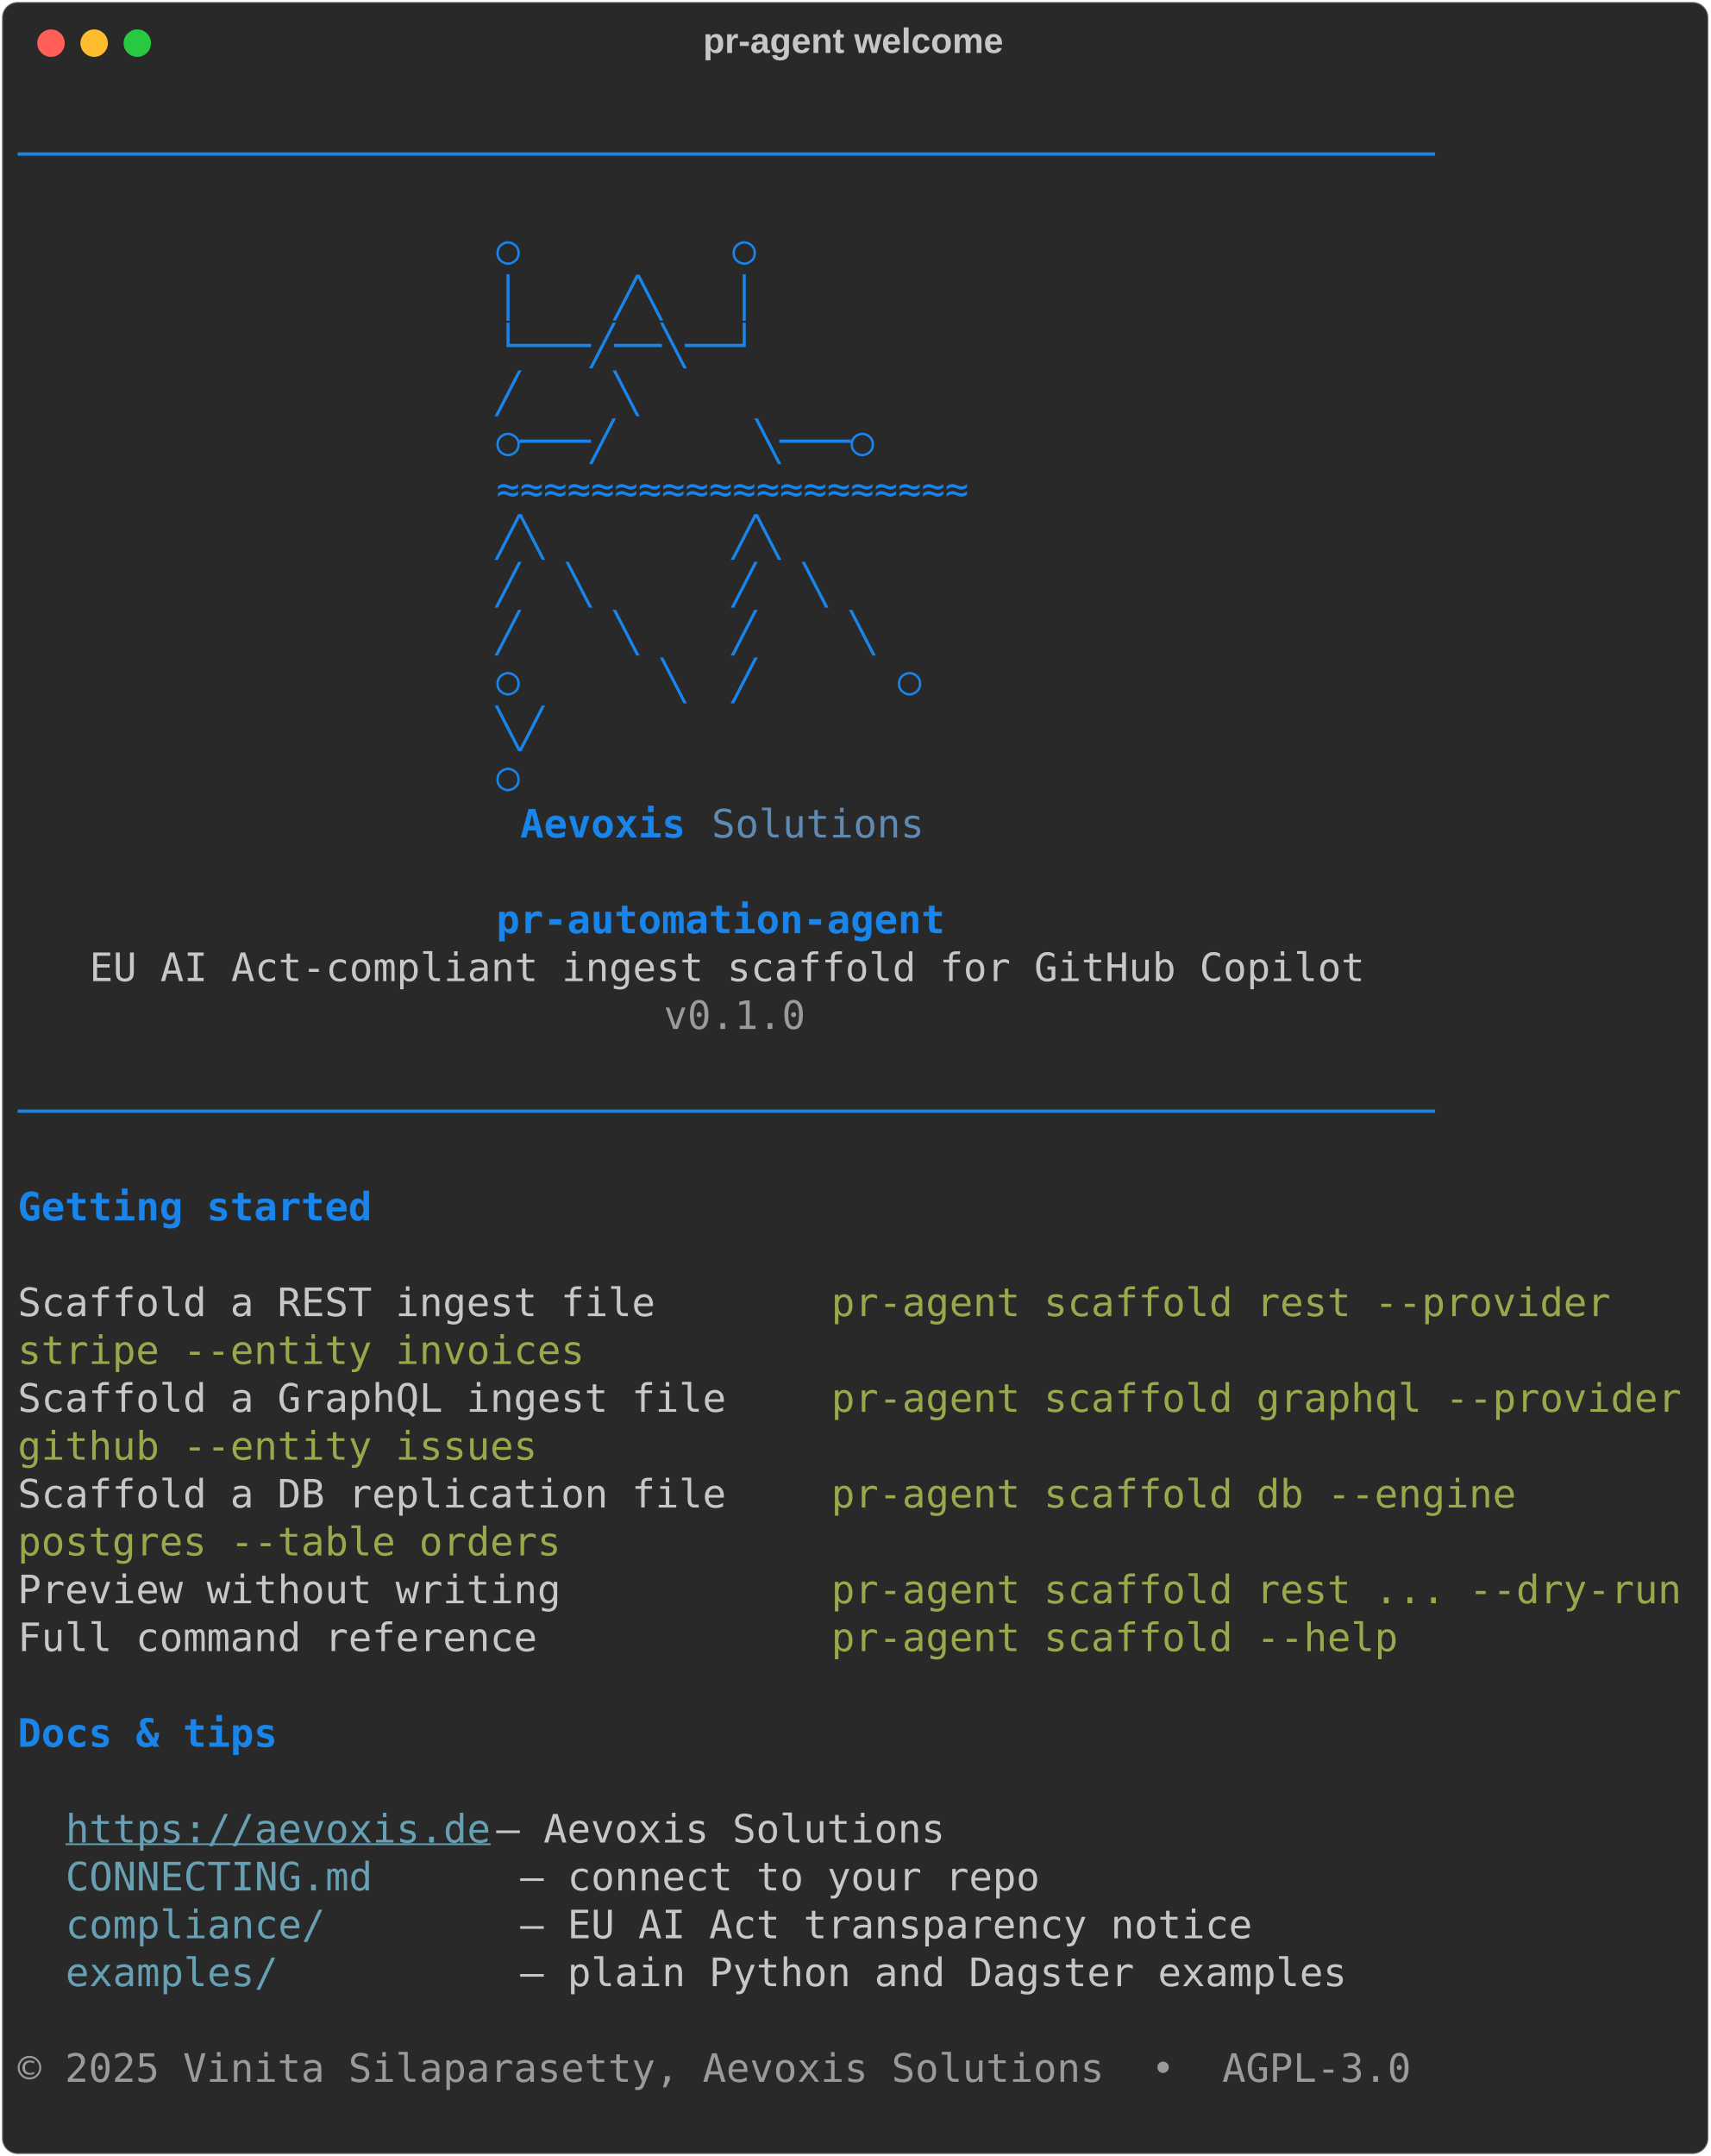
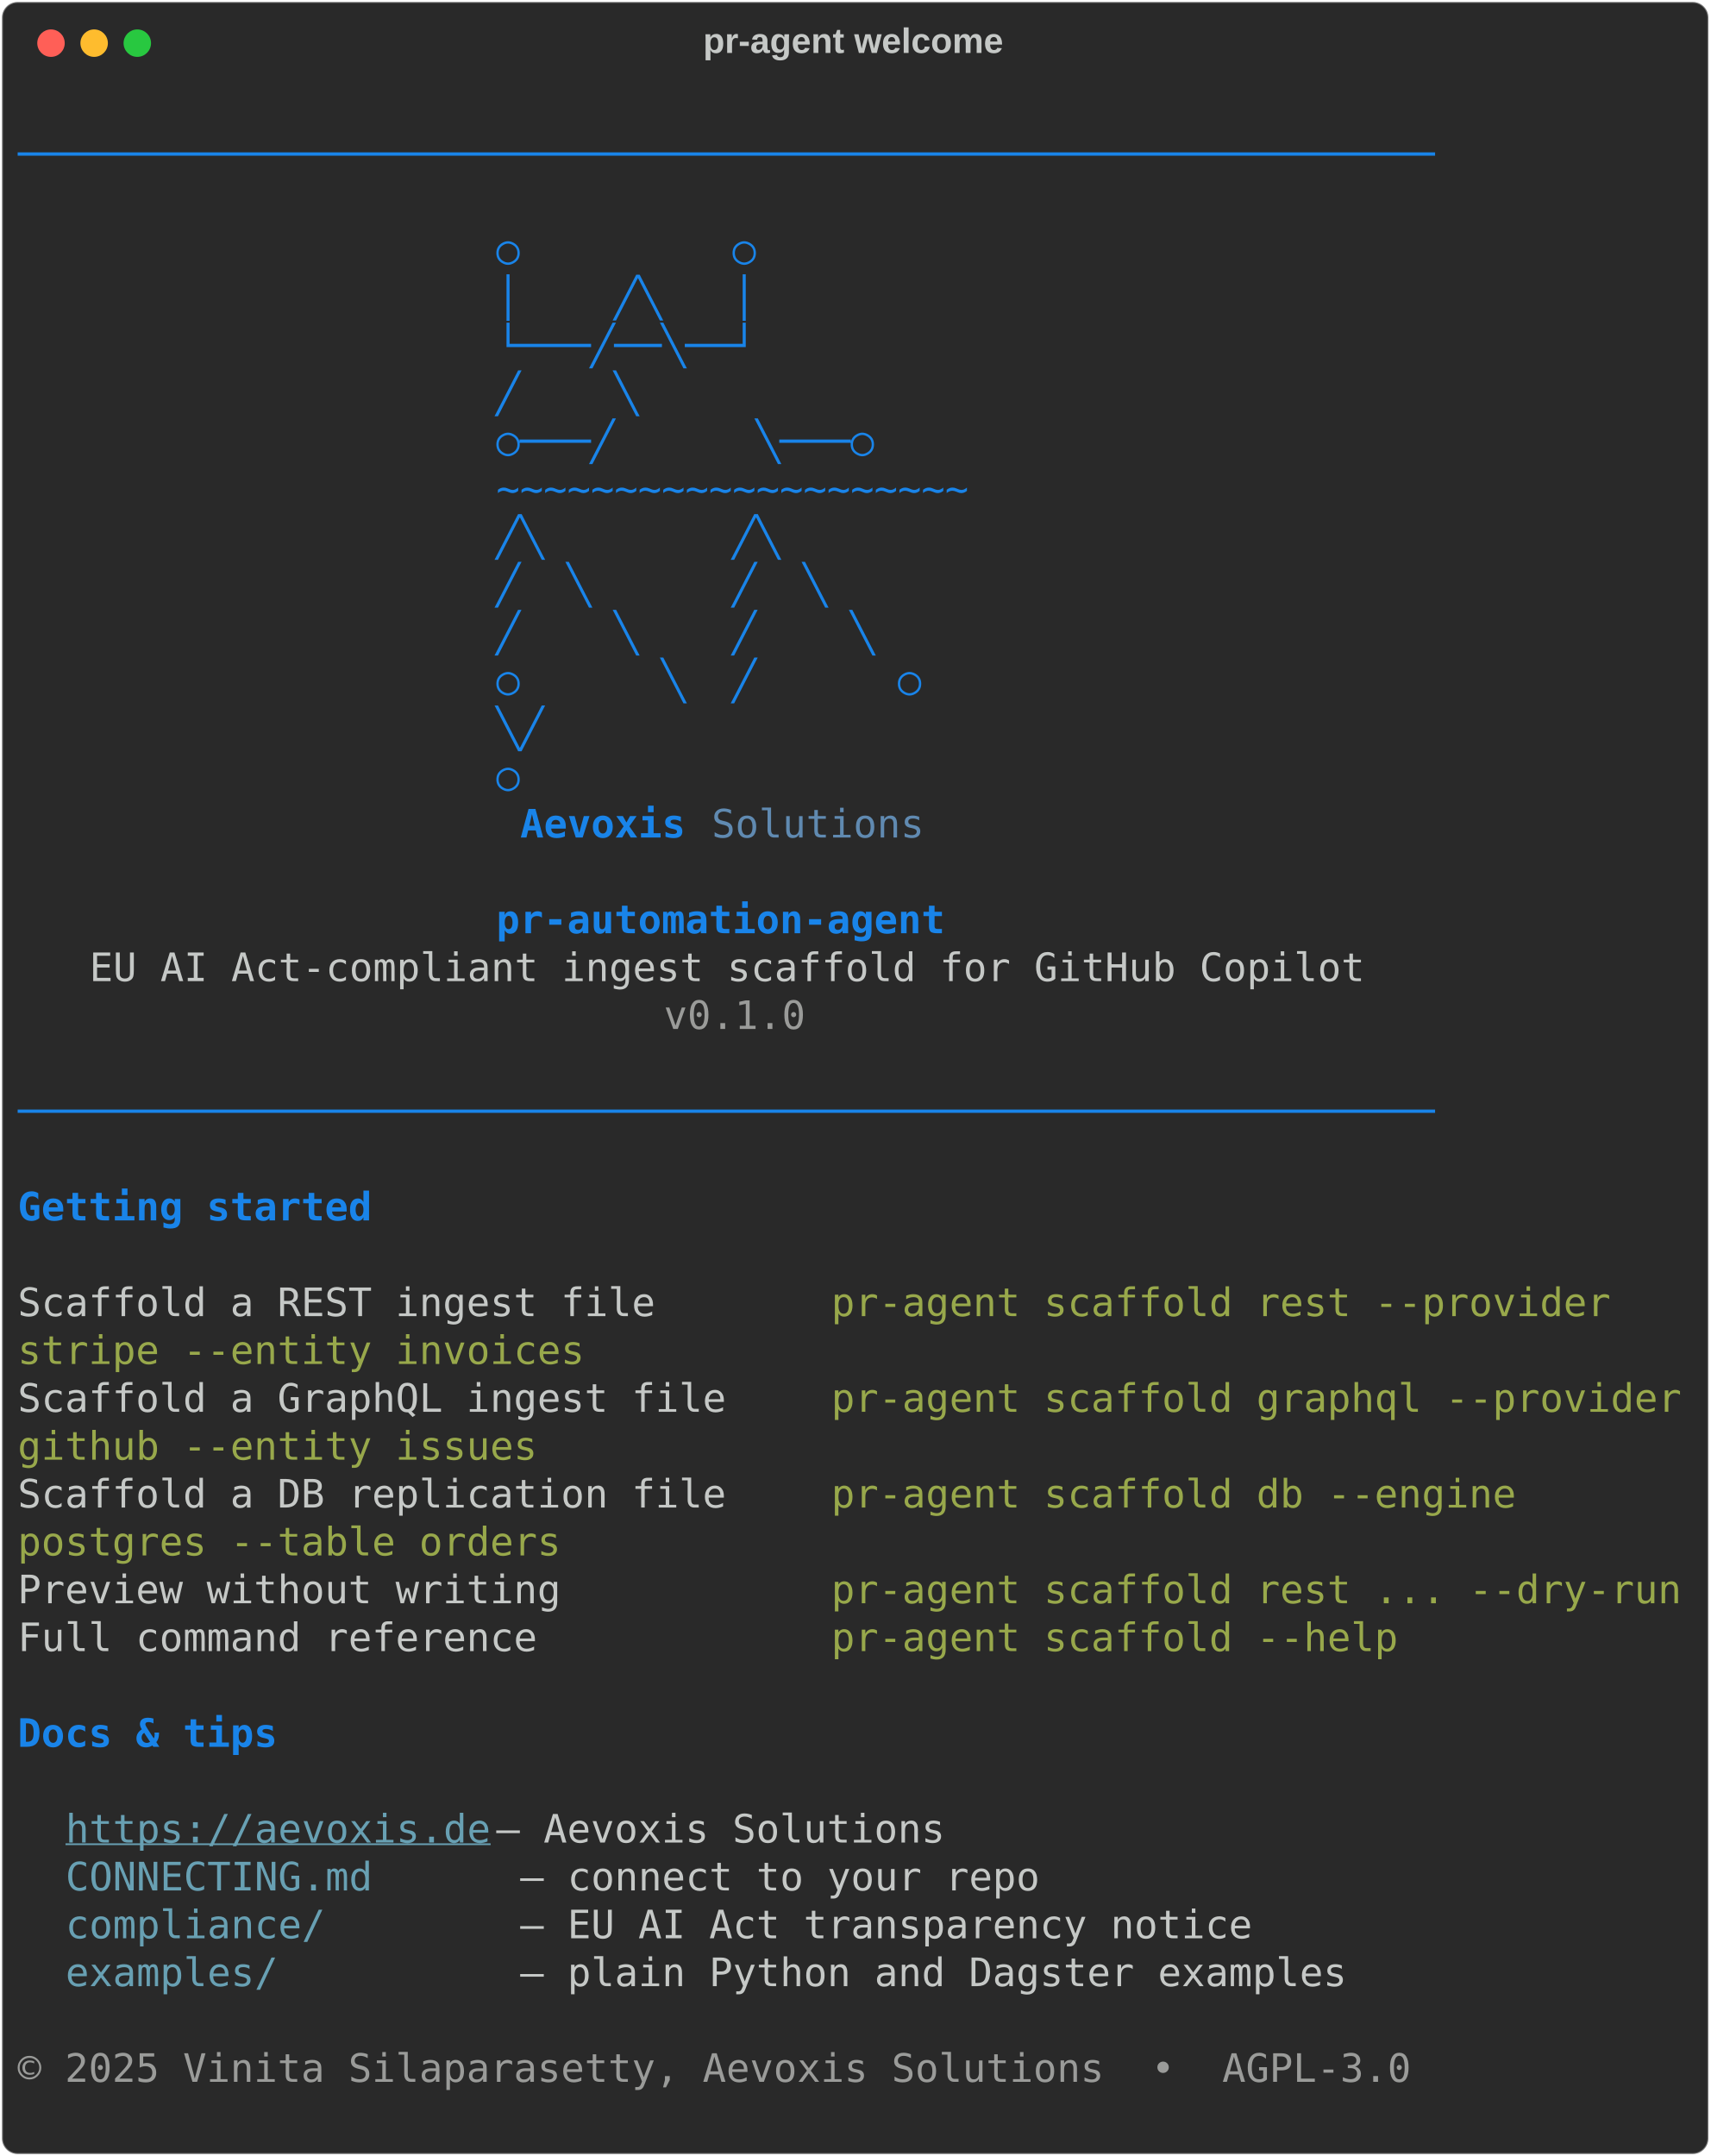
<svg xmlns="http://www.w3.org/2000/svg" class="rich-terminal" viewBox="0 0 872 1099.2">
  <style>

    @font-face {
        font-family: "Fira Code";
        src: local("FiraCode-Regular"),
                url("https://cdnjs.cloudflare.com/ajax/libs/firacode/6.2.0/woff2/FiraCode-Regular.woff2") format("woff2"),
                url("https://cdnjs.cloudflare.com/ajax/libs/firacode/6.2.0/woff/FiraCode-Regular.woff") format("woff");
        font-style: normal;
        font-weight: 400;
    }
    @font-face {
        font-family: "Fira Code";
        src: local("FiraCode-Bold"),
                url("https://cdnjs.cloudflare.com/ajax/libs/firacode/6.2.0/woff2/FiraCode-Bold.woff2") format("woff2"),
                url("https://cdnjs.cloudflare.com/ajax/libs/firacode/6.2.0/woff/FiraCode-Bold.woff") format("woff");
        font-style: bold;
        font-weight: 700;
    }

-     .terminal-3923026582-matrix {
+     .terminal-3276047730-matrix {
        font-family: Fira Code, monospace;
        font-size: 20px;
        line-height: 24.4px;
        font-variant-east-asian: full-width;
    }

-     .terminal-3923026582-title {
+     .terminal-3276047730-title {
        font-size: 18px;
        font-weight: bold;
        font-family: arial;
    }

-     .terminal-3923026582-r1 { fill: #c5c8c6 }
- .terminal-3923026582-r2 { fill: #1984e9 }
- .terminal-3923026582-r3 { fill: #1984e9;font-weight: bold }
- .terminal-3923026582-r4 { fill: #608ab1 }
- .terminal-3923026582-r5 { fill: #9a9b99 }
- .terminal-3923026582-r6 { fill: #98a84b }
- .terminal-3923026582-r7 { fill: #68a0b3;text-decoration: underline; }
- .terminal-3923026582-r8 { fill: #68a0b3 }
+     .terminal-3276047730-r1 { fill: #c5c8c6 }
+ .terminal-3276047730-r2 { fill: #1984e9 }
+ .terminal-3276047730-r3 { fill: #1984e9;font-weight: bold }
+ .terminal-3276047730-r4 { fill: #608ab1 }
+ .terminal-3276047730-r5 { fill: #9a9b99 }
+ .terminal-3276047730-r6 { fill: #98a84b }
+ .terminal-3276047730-r7 { fill: #68a0b3;text-decoration: underline; }
+ .terminal-3276047730-r8 { fill: #68a0b3 }
    </style>
  <defs>
-     <clipPath id="terminal-3923026582-clip-terminal">
+     <clipPath id="terminal-3276047730-clip-terminal">
      <rect x="0" y="0" width="853.0" height="1048.2" />
    </clipPath>
-     <clipPath id="terminal-3923026582-line-0">
+     <clipPath id="terminal-3276047730-line-0">
      <rect x="0" y="1.5" width="854" height="24.65" />
    </clipPath>
-     <clipPath id="terminal-3923026582-line-1">
+     <clipPath id="terminal-3276047730-line-1">
      <rect x="0" y="25.9" width="854" height="24.65" />
    </clipPath>
-     <clipPath id="terminal-3923026582-line-2">
+     <clipPath id="terminal-3276047730-line-2">
      <rect x="0" y="50.3" width="854" height="24.65" />
    </clipPath>
-     <clipPath id="terminal-3923026582-line-3">
+     <clipPath id="terminal-3276047730-line-3">
      <rect x="0" y="74.7" width="854" height="24.65" />
    </clipPath>
-     <clipPath id="terminal-3923026582-line-4">
+     <clipPath id="terminal-3276047730-line-4">
      <rect x="0" y="99.1" width="854" height="24.65" />
    </clipPath>
-     <clipPath id="terminal-3923026582-line-5">
+     <clipPath id="terminal-3276047730-line-5">
      <rect x="0" y="123.5" width="854" height="24.65" />
    </clipPath>
-     <clipPath id="terminal-3923026582-line-6">
+     <clipPath id="terminal-3276047730-line-6">
      <rect x="0" y="147.9" width="854" height="24.65" />
    </clipPath>
-     <clipPath id="terminal-3923026582-line-7">
+     <clipPath id="terminal-3276047730-line-7">
      <rect x="0" y="172.3" width="854" height="24.65" />
    </clipPath>
-     <clipPath id="terminal-3923026582-line-8">
+     <clipPath id="terminal-3276047730-line-8">
      <rect x="0" y="196.7" width="854" height="24.65" />
    </clipPath>
-     <clipPath id="terminal-3923026582-line-9">
+     <clipPath id="terminal-3276047730-line-9">
      <rect x="0" y="221.1" width="854" height="24.65" />
    </clipPath>
-     <clipPath id="terminal-3923026582-line-10">
+     <clipPath id="terminal-3276047730-line-10">
      <rect x="0" y="245.5" width="854" height="24.65" />
    </clipPath>
-     <clipPath id="terminal-3923026582-line-11">
+     <clipPath id="terminal-3276047730-line-11">
      <rect x="0" y="269.9" width="854" height="24.65" />
    </clipPath>
-     <clipPath id="terminal-3923026582-line-12">
+     <clipPath id="terminal-3276047730-line-12">
      <rect x="0" y="294.3" width="854" height="24.65" />
    </clipPath>
-     <clipPath id="terminal-3923026582-line-13">
+     <clipPath id="terminal-3276047730-line-13">
      <rect x="0" y="318.7" width="854" height="24.65" />
    </clipPath>
-     <clipPath id="terminal-3923026582-line-14">
+     <clipPath id="terminal-3276047730-line-14">
      <rect x="0" y="343.1" width="854" height="24.65" />
    </clipPath>
-     <clipPath id="terminal-3923026582-line-15">
+     <clipPath id="terminal-3276047730-line-15">
      <rect x="0" y="367.5" width="854" height="24.65" />
    </clipPath>
-     <clipPath id="terminal-3923026582-line-16">
+     <clipPath id="terminal-3276047730-line-16">
      <rect x="0" y="391.9" width="854" height="24.65" />
    </clipPath>
-     <clipPath id="terminal-3923026582-line-17">
+     <clipPath id="terminal-3276047730-line-17">
      <rect x="0" y="416.3" width="854" height="24.65" />
    </clipPath>
-     <clipPath id="terminal-3923026582-line-18">
+     <clipPath id="terminal-3276047730-line-18">
      <rect x="0" y="440.7" width="854" height="24.65" />
    </clipPath>
-     <clipPath id="terminal-3923026582-line-19">
+     <clipPath id="terminal-3276047730-line-19">
      <rect x="0" y="465.1" width="854" height="24.65" />
    </clipPath>
-     <clipPath id="terminal-3923026582-line-20">
+     <clipPath id="terminal-3276047730-line-20">
      <rect x="0" y="489.5" width="854" height="24.65" />
    </clipPath>
-     <clipPath id="terminal-3923026582-line-21">
+     <clipPath id="terminal-3276047730-line-21">
      <rect x="0" y="513.9" width="854" height="24.65" />
    </clipPath>
-     <clipPath id="terminal-3923026582-line-22">
+     <clipPath id="terminal-3276047730-line-22">
      <rect x="0" y="538.3" width="854" height="24.65" />
    </clipPath>
-     <clipPath id="terminal-3923026582-line-23">
+     <clipPath id="terminal-3276047730-line-23">
      <rect x="0" y="562.7" width="854" height="24.65" />
    </clipPath>
-     <clipPath id="terminal-3923026582-line-24">
+     <clipPath id="terminal-3276047730-line-24">
      <rect x="0" y="587.1" width="854" height="24.65" />
    </clipPath>
-     <clipPath id="terminal-3923026582-line-25">
+     <clipPath id="terminal-3276047730-line-25">
      <rect x="0" y="611.5" width="854" height="24.65" />
    </clipPath>
-     <clipPath id="terminal-3923026582-line-26">
+     <clipPath id="terminal-3276047730-line-26">
      <rect x="0" y="635.9" width="854" height="24.65" />
    </clipPath>
-     <clipPath id="terminal-3923026582-line-27">
+     <clipPath id="terminal-3276047730-line-27">
      <rect x="0" y="660.3" width="854" height="24.65" />
    </clipPath>
-     <clipPath id="terminal-3923026582-line-28">
+     <clipPath id="terminal-3276047730-line-28">
      <rect x="0" y="684.7" width="854" height="24.65" />
    </clipPath>
-     <clipPath id="terminal-3923026582-line-29">
+     <clipPath id="terminal-3276047730-line-29">
      <rect x="0" y="709.1" width="854" height="24.65" />
    </clipPath>
-     <clipPath id="terminal-3923026582-line-30">
+     <clipPath id="terminal-3276047730-line-30">
      <rect x="0" y="733.5" width="854" height="24.65" />
    </clipPath>
-     <clipPath id="terminal-3923026582-line-31">
+     <clipPath id="terminal-3276047730-line-31">
      <rect x="0" y="757.9" width="854" height="24.65" />
    </clipPath>
-     <clipPath id="terminal-3923026582-line-32">
+     <clipPath id="terminal-3276047730-line-32">
      <rect x="0" y="782.3" width="854" height="24.65" />
    </clipPath>
-     <clipPath id="terminal-3923026582-line-33">
+     <clipPath id="terminal-3276047730-line-33">
      <rect x="0" y="806.7" width="854" height="24.65" />
    </clipPath>
-     <clipPath id="terminal-3923026582-line-34">
+     <clipPath id="terminal-3276047730-line-34">
      <rect x="0" y="831.1" width="854" height="24.65" />
    </clipPath>
-     <clipPath id="terminal-3923026582-line-35">
+     <clipPath id="terminal-3276047730-line-35">
      <rect x="0" y="855.5" width="854" height="24.65" />
    </clipPath>
-     <clipPath id="terminal-3923026582-line-36">
+     <clipPath id="terminal-3276047730-line-36">
      <rect x="0" y="879.9" width="854" height="24.65" />
    </clipPath>
-     <clipPath id="terminal-3923026582-line-37">
+     <clipPath id="terminal-3276047730-line-37">
      <rect x="0" y="904.3" width="854" height="24.65" />
    </clipPath>
-     <clipPath id="terminal-3923026582-line-38">
+     <clipPath id="terminal-3276047730-line-38">
      <rect x="0" y="928.7" width="854" height="24.65" />
    </clipPath>
-     <clipPath id="terminal-3923026582-line-39">
+     <clipPath id="terminal-3276047730-line-39">
      <rect x="0" y="953.1" width="854" height="24.65" />
    </clipPath>
-     <clipPath id="terminal-3923026582-line-40">
+     <clipPath id="terminal-3276047730-line-40">
      <rect x="0" y="977.5" width="854" height="24.65" />
    </clipPath>
-     <clipPath id="terminal-3923026582-line-41">
+     <clipPath id="terminal-3276047730-line-41">
      <rect x="0" y="1001.9" width="854" height="24.65" />
    </clipPath>
  </defs>
  <rect fill="#292929" stroke="rgba(255,255,255,0.35)" stroke-width="1" x="1" y="1" width="870" height="1097.2" rx="8" />
-   <text class="terminal-3923026582-title" fill="#c5c8c6" text-anchor="middle" x="435" y="27">pr-agent welcome</text>
+   <text class="terminal-3276047730-title" fill="#c5c8c6" text-anchor="middle" x="435" y="27">pr-agent welcome</text>
  <g transform="translate(26,22)">
    <circle cx="0" cy="0" r="7" fill="#ff5f57" />
    <circle cx="22" cy="0" r="7" fill="#febc2e" />
    <circle cx="44" cy="0" r="7" fill="#28c840" />
  </g>
-   <g transform="translate(9, 41)" clip-path="url(#terminal-3923026582-clip-terminal)">
-     <g class="terminal-3923026582-matrix">
-       <text class="terminal-3923026582-r1" x="854" y="20" textLength="12.2" clip-path="url(#terminal-3923026582-line-0)">
- </text>
-       <text class="terminal-3923026582-r2" x="0" y="44.4" textLength="732" clip-path="url(#terminal-3923026582-line-1)">────────────────────────────────────────────────────────────</text>
-       <text class="terminal-3923026582-r1" x="854" y="44.4" textLength="12.2" clip-path="url(#terminal-3923026582-line-1)">
- </text>
-       <text class="terminal-3923026582-r1" x="854" y="68.8" textLength="12.2" clip-path="url(#terminal-3923026582-line-2)">
- </text>
-       <text class="terminal-3923026582-r2" x="244" y="93.2" textLength="244" clip-path="url(#terminal-3923026582-line-3)">    ○         ○     </text>
-       <text class="terminal-3923026582-r1" x="854" y="93.2" textLength="12.2" clip-path="url(#terminal-3923026582-line-3)">
- </text>
-       <text class="terminal-3923026582-r2" x="244" y="117.6" textLength="244" clip-path="url(#terminal-3923026582-line-4)">    │    ╱╲   │     </text>
-       <text class="terminal-3923026582-r1" x="854" y="117.6" textLength="12.2" clip-path="url(#terminal-3923026582-line-4)">
- </text>
-       <text class="terminal-3923026582-r2" x="244" y="142" textLength="244" clip-path="url(#terminal-3923026582-line-5)">    └───╱──╲──┘     </text>
-       <text class="terminal-3923026582-r1" x="854" y="142" textLength="12.2" clip-path="url(#terminal-3923026582-line-5)">
- </text>
-       <text class="terminal-3923026582-r2" x="244" y="166.4" textLength="244" clip-path="url(#terminal-3923026582-line-6)">       ╱    ╲       </text>
-       <text class="terminal-3923026582-r1" x="854" y="166.4" textLength="12.2" clip-path="url(#terminal-3923026582-line-6)">
- </text>
-       <text class="terminal-3923026582-r2" x="244" y="190.8" textLength="244" clip-path="url(#terminal-3923026582-line-7)">  ○───╱      ╲───○  </text>
-       <text class="terminal-3923026582-r1" x="854" y="190.8" textLength="12.2" clip-path="url(#terminal-3923026582-line-7)">
- </text>
-       <text class="terminal-3923026582-r2" x="244" y="215.2" textLength="244" clip-path="url(#terminal-3923026582-line-8)">≈≈≈≈≈≈≈≈≈≈≈≈≈≈≈≈≈≈≈≈</text>
-       <text class="terminal-3923026582-r1" x="854" y="215.2" textLength="12.2" clip-path="url(#terminal-3923026582-line-8)">
- </text>
-       <text class="terminal-3923026582-r2" x="244" y="239.6" textLength="244" clip-path="url(#terminal-3923026582-line-9)">   ╱╲        ╱╲     </text>
-       <text class="terminal-3923026582-r1" x="854" y="239.6" textLength="12.2" clip-path="url(#terminal-3923026582-line-9)">
- </text>
-       <text class="terminal-3923026582-r2" x="244" y="264" textLength="244" clip-path="url(#terminal-3923026582-line-10)">  ╱  ╲      ╱  ╲    </text>
-       <text class="terminal-3923026582-r1" x="854" y="264" textLength="12.2" clip-path="url(#terminal-3923026582-line-10)">
- </text>
-       <text class="terminal-3923026582-r2" x="244" y="288.4" textLength="244" clip-path="url(#terminal-3923026582-line-11)"> ╱    ╲    ╱    ╲   </text>
-       <text class="terminal-3923026582-r1" x="854" y="288.4" textLength="12.2" clip-path="url(#terminal-3923026582-line-11)">
- </text>
-       <text class="terminal-3923026582-r2" x="244" y="312.8" textLength="244" clip-path="url(#terminal-3923026582-line-12)">○      ╲  ╱      ○  </text>
-       <text class="terminal-3923026582-r1" x="854" y="312.8" textLength="12.2" clip-path="url(#terminal-3923026582-line-12)">
- </text>
-       <text class="terminal-3923026582-r2" x="244" y="337.2" textLength="244" clip-path="url(#terminal-3923026582-line-13)">        ╲╱          </text>
-       <text class="terminal-3923026582-r1" x="854" y="337.2" textLength="12.2" clip-path="url(#terminal-3923026582-line-13)">
- </text>
-       <text class="terminal-3923026582-r2" x="244" y="361.6" textLength="244" clip-path="url(#terminal-3923026582-line-14)">         ○          </text>
-       <text class="terminal-3923026582-r1" x="854" y="361.6" textLength="12.2" clip-path="url(#terminal-3923026582-line-14)">
- </text>
-       <text class="terminal-3923026582-r3" x="256.2" y="386" textLength="85.4" clip-path="url(#terminal-3923026582-line-15)">Aevoxis</text>
-       <text class="terminal-3923026582-r4" x="353.8" y="386" textLength="109.8" clip-path="url(#terminal-3923026582-line-15)">Solutions</text>
-       <text class="terminal-3923026582-r1" x="854" y="386" textLength="12.2" clip-path="url(#terminal-3923026582-line-15)">
- </text>
-       <text class="terminal-3923026582-r1" x="854" y="410.4" textLength="12.2" clip-path="url(#terminal-3923026582-line-16)">
- </text>
-       <text class="terminal-3923026582-r3" x="244" y="434.8" textLength="231.8" clip-path="url(#terminal-3923026582-line-17)">pr-automation-agent</text>
-       <text class="terminal-3923026582-r1" x="854" y="434.8" textLength="12.2" clip-path="url(#terminal-3923026582-line-17)">
- </text>
-       <text class="terminal-3923026582-r1" x="36.6" y="459.2" textLength="658.8" clip-path="url(#terminal-3923026582-line-18)">EU AI Act-compliant ingest scaffold for GitHub Copilot</text>
-       <text class="terminal-3923026582-r1" x="854" y="459.2" textLength="12.2" clip-path="url(#terminal-3923026582-line-18)">
- </text>
-       <text class="terminal-3923026582-r5" x="329.4" y="483.6" textLength="73.2" clip-path="url(#terminal-3923026582-line-19)">v0.1.0</text>
-       <text class="terminal-3923026582-r1" x="854" y="483.6" textLength="12.2" clip-path="url(#terminal-3923026582-line-19)">
- </text>
-       <text class="terminal-3923026582-r1" x="854" y="508" textLength="12.2" clip-path="url(#terminal-3923026582-line-20)">
- </text>
-       <text class="terminal-3923026582-r2" x="0" y="532.4" textLength="732" clip-path="url(#terminal-3923026582-line-21)">────────────────────────────────────────────────────────────</text>
-       <text class="terminal-3923026582-r1" x="854" y="532.4" textLength="12.2" clip-path="url(#terminal-3923026582-line-21)">
- </text>
-       <text class="terminal-3923026582-r1" x="854" y="556.8" textLength="12.2" clip-path="url(#terminal-3923026582-line-22)">
- </text>
-       <text class="terminal-3923026582-r3" x="0" y="581.2" textLength="207.4" clip-path="url(#terminal-3923026582-line-23)">  Getting started</text>
-       <text class="terminal-3923026582-r1" x="854" y="581.2" textLength="12.2" clip-path="url(#terminal-3923026582-line-23)">
- </text>
-       <text class="terminal-3923026582-r1" x="854" y="605.6" textLength="12.2" clip-path="url(#terminal-3923026582-line-24)">
- </text>
-       <text class="terminal-3923026582-r1" x="0" y="630" textLength="414.8" clip-path="url(#terminal-3923026582-line-25)">  Scaffold a REST ingest file     </text>
-       <text class="terminal-3923026582-r6" x="414.8" y="630" textLength="414.8" clip-path="url(#terminal-3923026582-line-25)">pr-agent scaffold rest --provider </text>
-       <text class="terminal-3923026582-r1" x="854" y="630" textLength="12.2" clip-path="url(#terminal-3923026582-line-25)">
- </text>
-       <text class="terminal-3923026582-r6" x="0" y="654.4" textLength="292.8" clip-path="url(#terminal-3923026582-line-26)">stripe --entity invoices</text>
-       <text class="terminal-3923026582-r1" x="854" y="654.4" textLength="12.2" clip-path="url(#terminal-3923026582-line-26)">
- </text>
-       <text class="terminal-3923026582-r1" x="0" y="678.8" textLength="414.8" clip-path="url(#terminal-3923026582-line-27)">  Scaffold a GraphQL ingest file  </text>
-       <text class="terminal-3923026582-r6" x="414.8" y="678.8" textLength="439.2" clip-path="url(#terminal-3923026582-line-27)">pr-agent scaffold graphql --provider</text>
-       <text class="terminal-3923026582-r1" x="854" y="678.8" textLength="12.2" clip-path="url(#terminal-3923026582-line-27)">
- </text>
-       <text class="terminal-3923026582-r6" x="0" y="703.2" textLength="268.4" clip-path="url(#terminal-3923026582-line-28)">github --entity issues</text>
-       <text class="terminal-3923026582-r1" x="854" y="703.2" textLength="12.2" clip-path="url(#terminal-3923026582-line-28)">
- </text>
-       <text class="terminal-3923026582-r1" x="0" y="727.6" textLength="414.8" clip-path="url(#terminal-3923026582-line-29)">  Scaffold a DB replication file  </text>
-       <text class="terminal-3923026582-r6" x="414.8" y="727.6" textLength="366" clip-path="url(#terminal-3923026582-line-29)">pr-agent scaffold db --engine </text>
-       <text class="terminal-3923026582-r1" x="854" y="727.6" textLength="12.2" clip-path="url(#terminal-3923026582-line-29)">
- </text>
-       <text class="terminal-3923026582-r6" x="0" y="752" textLength="280.6" clip-path="url(#terminal-3923026582-line-30)">postgres --table orders</text>
-       <text class="terminal-3923026582-r1" x="854" y="752" textLength="12.2" clip-path="url(#terminal-3923026582-line-30)">
- </text>
-       <text class="terminal-3923026582-r1" x="0" y="776.4" textLength="414.8" clip-path="url(#terminal-3923026582-line-31)">  Preview without writing         </text>
-       <text class="terminal-3923026582-r6" x="414.8" y="776.4" textLength="439.2" clip-path="url(#terminal-3923026582-line-31)">pr-agent scaffold rest ... --dry-run</text>
-       <text class="terminal-3923026582-r1" x="854" y="776.4" textLength="12.2" clip-path="url(#terminal-3923026582-line-31)">
- </text>
-       <text class="terminal-3923026582-r1" x="0" y="800.8" textLength="414.8" clip-path="url(#terminal-3923026582-line-32)">  Full command reference          </text>
-       <text class="terminal-3923026582-r6" x="414.8" y="800.8" textLength="292.8" clip-path="url(#terminal-3923026582-line-32)">pr-agent scaffold --help</text>
-       <text class="terminal-3923026582-r1" x="854" y="800.8" textLength="12.2" clip-path="url(#terminal-3923026582-line-32)">
- </text>
-       <text class="terminal-3923026582-r1" x="854" y="825.2" textLength="12.2" clip-path="url(#terminal-3923026582-line-33)">
- </text>
-       <text class="terminal-3923026582-r3" x="0" y="849.6" textLength="158.6" clip-path="url(#terminal-3923026582-line-34)">  Docs &amp; tips</text>
-       <text class="terminal-3923026582-r1" x="854" y="849.6" textLength="12.2" clip-path="url(#terminal-3923026582-line-34)">
- </text>
-       <text class="terminal-3923026582-r1" x="854" y="874" textLength="12.2" clip-path="url(#terminal-3923026582-line-35)">
- </text>
-       <text class="terminal-3923026582-r7" x="24.4" y="898.4" textLength="219.6" clip-path="url(#terminal-3923026582-line-36)">https://aevoxis.de</text>
-       <text class="terminal-3923026582-r1" x="244" y="898.4" textLength="268.4" clip-path="url(#terminal-3923026582-line-36)">   — Aevoxis Solutions</text>
-       <text class="terminal-3923026582-r1" x="854" y="898.4" textLength="12.2" clip-path="url(#terminal-3923026582-line-36)">
- </text>
-       <text class="terminal-3923026582-r8" x="24.4" y="922.8" textLength="231.8" clip-path="url(#terminal-3923026582-line-37)">CONNECTING.md      </text>
-       <text class="terminal-3923026582-r1" x="256.2" y="922.8" textLength="305" clip-path="url(#terminal-3923026582-line-37)">   — connect to your repo</text>
-       <text class="terminal-3923026582-r1" x="854" y="922.8" textLength="12.2" clip-path="url(#terminal-3923026582-line-37)">
- </text>
-       <text class="terminal-3923026582-r8" x="24.4" y="947.2" textLength="231.8" clip-path="url(#terminal-3923026582-line-38)">compliance/        </text>
-       <text class="terminal-3923026582-r1" x="256.2" y="947.2" textLength="414.8" clip-path="url(#terminal-3923026582-line-38)">   — EU AI Act transparency notice</text>
-       <text class="terminal-3923026582-r1" x="854" y="947.2" textLength="12.2" clip-path="url(#terminal-3923026582-line-38)">
- </text>
-       <text class="terminal-3923026582-r8" x="24.4" y="971.6" textLength="231.8" clip-path="url(#terminal-3923026582-line-39)">examples/          </text>
-       <text class="terminal-3923026582-r1" x="256.2" y="971.6" textLength="463.6" clip-path="url(#terminal-3923026582-line-39)">   — plain Python and Dagster examples</text>
-       <text class="terminal-3923026582-r1" x="854" y="971.6" textLength="12.2" clip-path="url(#terminal-3923026582-line-39)">
- </text>
-       <text class="terminal-3923026582-r1" x="854" y="996" textLength="12.2" clip-path="url(#terminal-3923026582-line-40)">
- </text>
-       <text class="terminal-3923026582-r5" x="0" y="1020.4" textLength="719.8" clip-path="url(#terminal-3923026582-line-41)">© 2025 Vinita Silaparasetty, Aevoxis Solutions  •  AGPL-3.0</text>
-       <text class="terminal-3923026582-r1" x="854" y="1020.4" textLength="12.2" clip-path="url(#terminal-3923026582-line-41)">
- </text>
-       <text class="terminal-3923026582-r1" x="854" y="1044.8" textLength="12.2" clip-path="url(#terminal-3923026582-line-42)">
+   <g transform="translate(9, 41)" clip-path="url(#terminal-3276047730-clip-terminal)">
+     <g class="terminal-3276047730-matrix">
+       <text class="terminal-3276047730-r1" x="854" y="20" textLength="12.2" clip-path="url(#terminal-3276047730-line-0)">
+ </text>
+       <text class="terminal-3276047730-r2" x="0" y="44.4" textLength="732" clip-path="url(#terminal-3276047730-line-1)">────────────────────────────────────────────────────────────</text>
+       <text class="terminal-3276047730-r1" x="854" y="44.4" textLength="12.2" clip-path="url(#terminal-3276047730-line-1)">
+ </text>
+       <text class="terminal-3276047730-r1" x="854" y="68.8" textLength="12.2" clip-path="url(#terminal-3276047730-line-2)">
+ </text>
+       <text class="terminal-3276047730-r2" x="244" y="93.2" textLength="244" clip-path="url(#terminal-3276047730-line-3)">    ○         ○     </text>
+       <text class="terminal-3276047730-r1" x="854" y="93.2" textLength="12.2" clip-path="url(#terminal-3276047730-line-3)">
+ </text>
+       <text class="terminal-3276047730-r2" x="244" y="117.6" textLength="244" clip-path="url(#terminal-3276047730-line-4)">    │    ╱╲   │     </text>
+       <text class="terminal-3276047730-r1" x="854" y="117.6" textLength="12.2" clip-path="url(#terminal-3276047730-line-4)">
+ </text>
+       <text class="terminal-3276047730-r2" x="244" y="142" textLength="244" clip-path="url(#terminal-3276047730-line-5)">    └───╱──╲──┘     </text>
+       <text class="terminal-3276047730-r1" x="854" y="142" textLength="12.2" clip-path="url(#terminal-3276047730-line-5)">
+ </text>
+       <text class="terminal-3276047730-r2" x="244" y="166.4" textLength="244" clip-path="url(#terminal-3276047730-line-6)">       ╱    ╲       </text>
+       <text class="terminal-3276047730-r1" x="854" y="166.4" textLength="12.2" clip-path="url(#terminal-3276047730-line-6)">
+ </text>
+       <text class="terminal-3276047730-r2" x="244" y="190.8" textLength="244" clip-path="url(#terminal-3276047730-line-7)">  ○───╱      ╲───○  </text>
+       <text class="terminal-3276047730-r1" x="854" y="190.8" textLength="12.2" clip-path="url(#terminal-3276047730-line-7)">
+ </text>
+       <text class="terminal-3276047730-r2" x="244" y="215.2" textLength="244" clip-path="url(#terminal-3276047730-line-8)">~~~~~~~~~~~~~~~~~~~~</text>
+       <text class="terminal-3276047730-r1" x="854" y="215.2" textLength="12.2" clip-path="url(#terminal-3276047730-line-8)">
+ </text>
+       <text class="terminal-3276047730-r2" x="244" y="239.6" textLength="244" clip-path="url(#terminal-3276047730-line-9)">   ╱╲        ╱╲     </text>
+       <text class="terminal-3276047730-r1" x="854" y="239.6" textLength="12.2" clip-path="url(#terminal-3276047730-line-9)">
+ </text>
+       <text class="terminal-3276047730-r2" x="244" y="264" textLength="244" clip-path="url(#terminal-3276047730-line-10)">  ╱  ╲      ╱  ╲    </text>
+       <text class="terminal-3276047730-r1" x="854" y="264" textLength="12.2" clip-path="url(#terminal-3276047730-line-10)">
+ </text>
+       <text class="terminal-3276047730-r2" x="244" y="288.4" textLength="244" clip-path="url(#terminal-3276047730-line-11)"> ╱    ╲    ╱    ╲   </text>
+       <text class="terminal-3276047730-r1" x="854" y="288.4" textLength="12.2" clip-path="url(#terminal-3276047730-line-11)">
+ </text>
+       <text class="terminal-3276047730-r2" x="244" y="312.8" textLength="244" clip-path="url(#terminal-3276047730-line-12)">○      ╲  ╱      ○  </text>
+       <text class="terminal-3276047730-r1" x="854" y="312.8" textLength="12.2" clip-path="url(#terminal-3276047730-line-12)">
+ </text>
+       <text class="terminal-3276047730-r2" x="244" y="337.2" textLength="244" clip-path="url(#terminal-3276047730-line-13)">        ╲╱          </text>
+       <text class="terminal-3276047730-r1" x="854" y="337.2" textLength="12.2" clip-path="url(#terminal-3276047730-line-13)">
+ </text>
+       <text class="terminal-3276047730-r2" x="244" y="361.6" textLength="244" clip-path="url(#terminal-3276047730-line-14)">         ○          </text>
+       <text class="terminal-3276047730-r1" x="854" y="361.6" textLength="12.2" clip-path="url(#terminal-3276047730-line-14)">
+ </text>
+       <text class="terminal-3276047730-r3" x="256.2" y="386" textLength="85.4" clip-path="url(#terminal-3276047730-line-15)">Aevoxis</text>
+       <text class="terminal-3276047730-r4" x="353.8" y="386" textLength="109.8" clip-path="url(#terminal-3276047730-line-15)">Solutions</text>
+       <text class="terminal-3276047730-r1" x="854" y="386" textLength="12.2" clip-path="url(#terminal-3276047730-line-15)">
+ </text>
+       <text class="terminal-3276047730-r1" x="854" y="410.4" textLength="12.2" clip-path="url(#terminal-3276047730-line-16)">
+ </text>
+       <text class="terminal-3276047730-r3" x="244" y="434.8" textLength="231.8" clip-path="url(#terminal-3276047730-line-17)">pr-automation-agent</text>
+       <text class="terminal-3276047730-r1" x="854" y="434.8" textLength="12.2" clip-path="url(#terminal-3276047730-line-17)">
+ </text>
+       <text class="terminal-3276047730-r1" x="36.6" y="459.2" textLength="658.8" clip-path="url(#terminal-3276047730-line-18)">EU AI Act-compliant ingest scaffold for GitHub Copilot</text>
+       <text class="terminal-3276047730-r1" x="854" y="459.2" textLength="12.2" clip-path="url(#terminal-3276047730-line-18)">
+ </text>
+       <text class="terminal-3276047730-r5" x="329.4" y="483.6" textLength="73.2" clip-path="url(#terminal-3276047730-line-19)">v0.1.0</text>
+       <text class="terminal-3276047730-r1" x="854" y="483.6" textLength="12.2" clip-path="url(#terminal-3276047730-line-19)">
+ </text>
+       <text class="terminal-3276047730-r1" x="854" y="508" textLength="12.2" clip-path="url(#terminal-3276047730-line-20)">
+ </text>
+       <text class="terminal-3276047730-r2" x="0" y="532.4" textLength="732" clip-path="url(#terminal-3276047730-line-21)">────────────────────────────────────────────────────────────</text>
+       <text class="terminal-3276047730-r1" x="854" y="532.4" textLength="12.2" clip-path="url(#terminal-3276047730-line-21)">
+ </text>
+       <text class="terminal-3276047730-r1" x="854" y="556.8" textLength="12.2" clip-path="url(#terminal-3276047730-line-22)">
+ </text>
+       <text class="terminal-3276047730-r3" x="0" y="581.2" textLength="207.4" clip-path="url(#terminal-3276047730-line-23)">  Getting started</text>
+       <text class="terminal-3276047730-r1" x="854" y="581.2" textLength="12.2" clip-path="url(#terminal-3276047730-line-23)">
+ </text>
+       <text class="terminal-3276047730-r1" x="854" y="605.6" textLength="12.2" clip-path="url(#terminal-3276047730-line-24)">
+ </text>
+       <text class="terminal-3276047730-r1" x="0" y="630" textLength="414.8" clip-path="url(#terminal-3276047730-line-25)">  Scaffold a REST ingest file     </text>
+       <text class="terminal-3276047730-r6" x="414.8" y="630" textLength="414.8" clip-path="url(#terminal-3276047730-line-25)">pr-agent scaffold rest --provider </text>
+       <text class="terminal-3276047730-r1" x="854" y="630" textLength="12.2" clip-path="url(#terminal-3276047730-line-25)">
+ </text>
+       <text class="terminal-3276047730-r6" x="0" y="654.4" textLength="292.8" clip-path="url(#terminal-3276047730-line-26)">stripe --entity invoices</text>
+       <text class="terminal-3276047730-r1" x="854" y="654.4" textLength="12.2" clip-path="url(#terminal-3276047730-line-26)">
+ </text>
+       <text class="terminal-3276047730-r1" x="0" y="678.8" textLength="414.8" clip-path="url(#terminal-3276047730-line-27)">  Scaffold a GraphQL ingest file  </text>
+       <text class="terminal-3276047730-r6" x="414.8" y="678.8" textLength="439.2" clip-path="url(#terminal-3276047730-line-27)">pr-agent scaffold graphql --provider</text>
+       <text class="terminal-3276047730-r1" x="854" y="678.8" textLength="12.2" clip-path="url(#terminal-3276047730-line-27)">
+ </text>
+       <text class="terminal-3276047730-r6" x="0" y="703.2" textLength="268.4" clip-path="url(#terminal-3276047730-line-28)">github --entity issues</text>
+       <text class="terminal-3276047730-r1" x="854" y="703.2" textLength="12.2" clip-path="url(#terminal-3276047730-line-28)">
+ </text>
+       <text class="terminal-3276047730-r1" x="0" y="727.6" textLength="414.8" clip-path="url(#terminal-3276047730-line-29)">  Scaffold a DB replication file  </text>
+       <text class="terminal-3276047730-r6" x="414.8" y="727.6" textLength="366" clip-path="url(#terminal-3276047730-line-29)">pr-agent scaffold db --engine </text>
+       <text class="terminal-3276047730-r1" x="854" y="727.6" textLength="12.2" clip-path="url(#terminal-3276047730-line-29)">
+ </text>
+       <text class="terminal-3276047730-r6" x="0" y="752" textLength="280.6" clip-path="url(#terminal-3276047730-line-30)">postgres --table orders</text>
+       <text class="terminal-3276047730-r1" x="854" y="752" textLength="12.2" clip-path="url(#terminal-3276047730-line-30)">
+ </text>
+       <text class="terminal-3276047730-r1" x="0" y="776.4" textLength="414.8" clip-path="url(#terminal-3276047730-line-31)">  Preview without writing         </text>
+       <text class="terminal-3276047730-r6" x="414.8" y="776.4" textLength="439.2" clip-path="url(#terminal-3276047730-line-31)">pr-agent scaffold rest ... --dry-run</text>
+       <text class="terminal-3276047730-r1" x="854" y="776.4" textLength="12.2" clip-path="url(#terminal-3276047730-line-31)">
+ </text>
+       <text class="terminal-3276047730-r1" x="0" y="800.8" textLength="414.8" clip-path="url(#terminal-3276047730-line-32)">  Full command reference          </text>
+       <text class="terminal-3276047730-r6" x="414.8" y="800.8" textLength="292.8" clip-path="url(#terminal-3276047730-line-32)">pr-agent scaffold --help</text>
+       <text class="terminal-3276047730-r1" x="854" y="800.8" textLength="12.2" clip-path="url(#terminal-3276047730-line-32)">
+ </text>
+       <text class="terminal-3276047730-r1" x="854" y="825.2" textLength="12.2" clip-path="url(#terminal-3276047730-line-33)">
+ </text>
+       <text class="terminal-3276047730-r3" x="0" y="849.6" textLength="158.6" clip-path="url(#terminal-3276047730-line-34)">  Docs &amp; tips</text>
+       <text class="terminal-3276047730-r1" x="854" y="849.6" textLength="12.2" clip-path="url(#terminal-3276047730-line-34)">
+ </text>
+       <text class="terminal-3276047730-r1" x="854" y="874" textLength="12.2" clip-path="url(#terminal-3276047730-line-35)">
+ </text>
+       <text class="terminal-3276047730-r7" x="24.4" y="898.4" textLength="219.6" clip-path="url(#terminal-3276047730-line-36)">https://aevoxis.de</text>
+       <text class="terminal-3276047730-r1" x="244" y="898.4" textLength="268.4" clip-path="url(#terminal-3276047730-line-36)">   — Aevoxis Solutions</text>
+       <text class="terminal-3276047730-r1" x="854" y="898.4" textLength="12.2" clip-path="url(#terminal-3276047730-line-36)">
+ </text>
+       <text class="terminal-3276047730-r8" x="24.4" y="922.8" textLength="231.8" clip-path="url(#terminal-3276047730-line-37)">CONNECTING.md      </text>
+       <text class="terminal-3276047730-r1" x="256.2" y="922.8" textLength="305" clip-path="url(#terminal-3276047730-line-37)">   — connect to your repo</text>
+       <text class="terminal-3276047730-r1" x="854" y="922.8" textLength="12.2" clip-path="url(#terminal-3276047730-line-37)">
+ </text>
+       <text class="terminal-3276047730-r8" x="24.4" y="947.2" textLength="231.8" clip-path="url(#terminal-3276047730-line-38)">compliance/        </text>
+       <text class="terminal-3276047730-r1" x="256.2" y="947.2" textLength="414.8" clip-path="url(#terminal-3276047730-line-38)">   — EU AI Act transparency notice</text>
+       <text class="terminal-3276047730-r1" x="854" y="947.2" textLength="12.2" clip-path="url(#terminal-3276047730-line-38)">
+ </text>
+       <text class="terminal-3276047730-r8" x="24.4" y="971.6" textLength="231.8" clip-path="url(#terminal-3276047730-line-39)">examples/          </text>
+       <text class="terminal-3276047730-r1" x="256.2" y="971.6" textLength="463.6" clip-path="url(#terminal-3276047730-line-39)">   — plain Python and Dagster examples</text>
+       <text class="terminal-3276047730-r1" x="854" y="971.6" textLength="12.2" clip-path="url(#terminal-3276047730-line-39)">
+ </text>
+       <text class="terminal-3276047730-r1" x="854" y="996" textLength="12.2" clip-path="url(#terminal-3276047730-line-40)">
+ </text>
+       <text class="terminal-3276047730-r5" x="0" y="1020.4" textLength="719.8" clip-path="url(#terminal-3276047730-line-41)">© 2025 Vinita Silaparasetty, Aevoxis Solutions  •  AGPL-3.0</text>
+       <text class="terminal-3276047730-r1" x="854" y="1020.4" textLength="12.2" clip-path="url(#terminal-3276047730-line-41)">
+ </text>
+       <text class="terminal-3276047730-r1" x="854" y="1044.8" textLength="12.2" clip-path="url(#terminal-3276047730-line-42)">
</text>
    </g>
  </g>
</svg>
